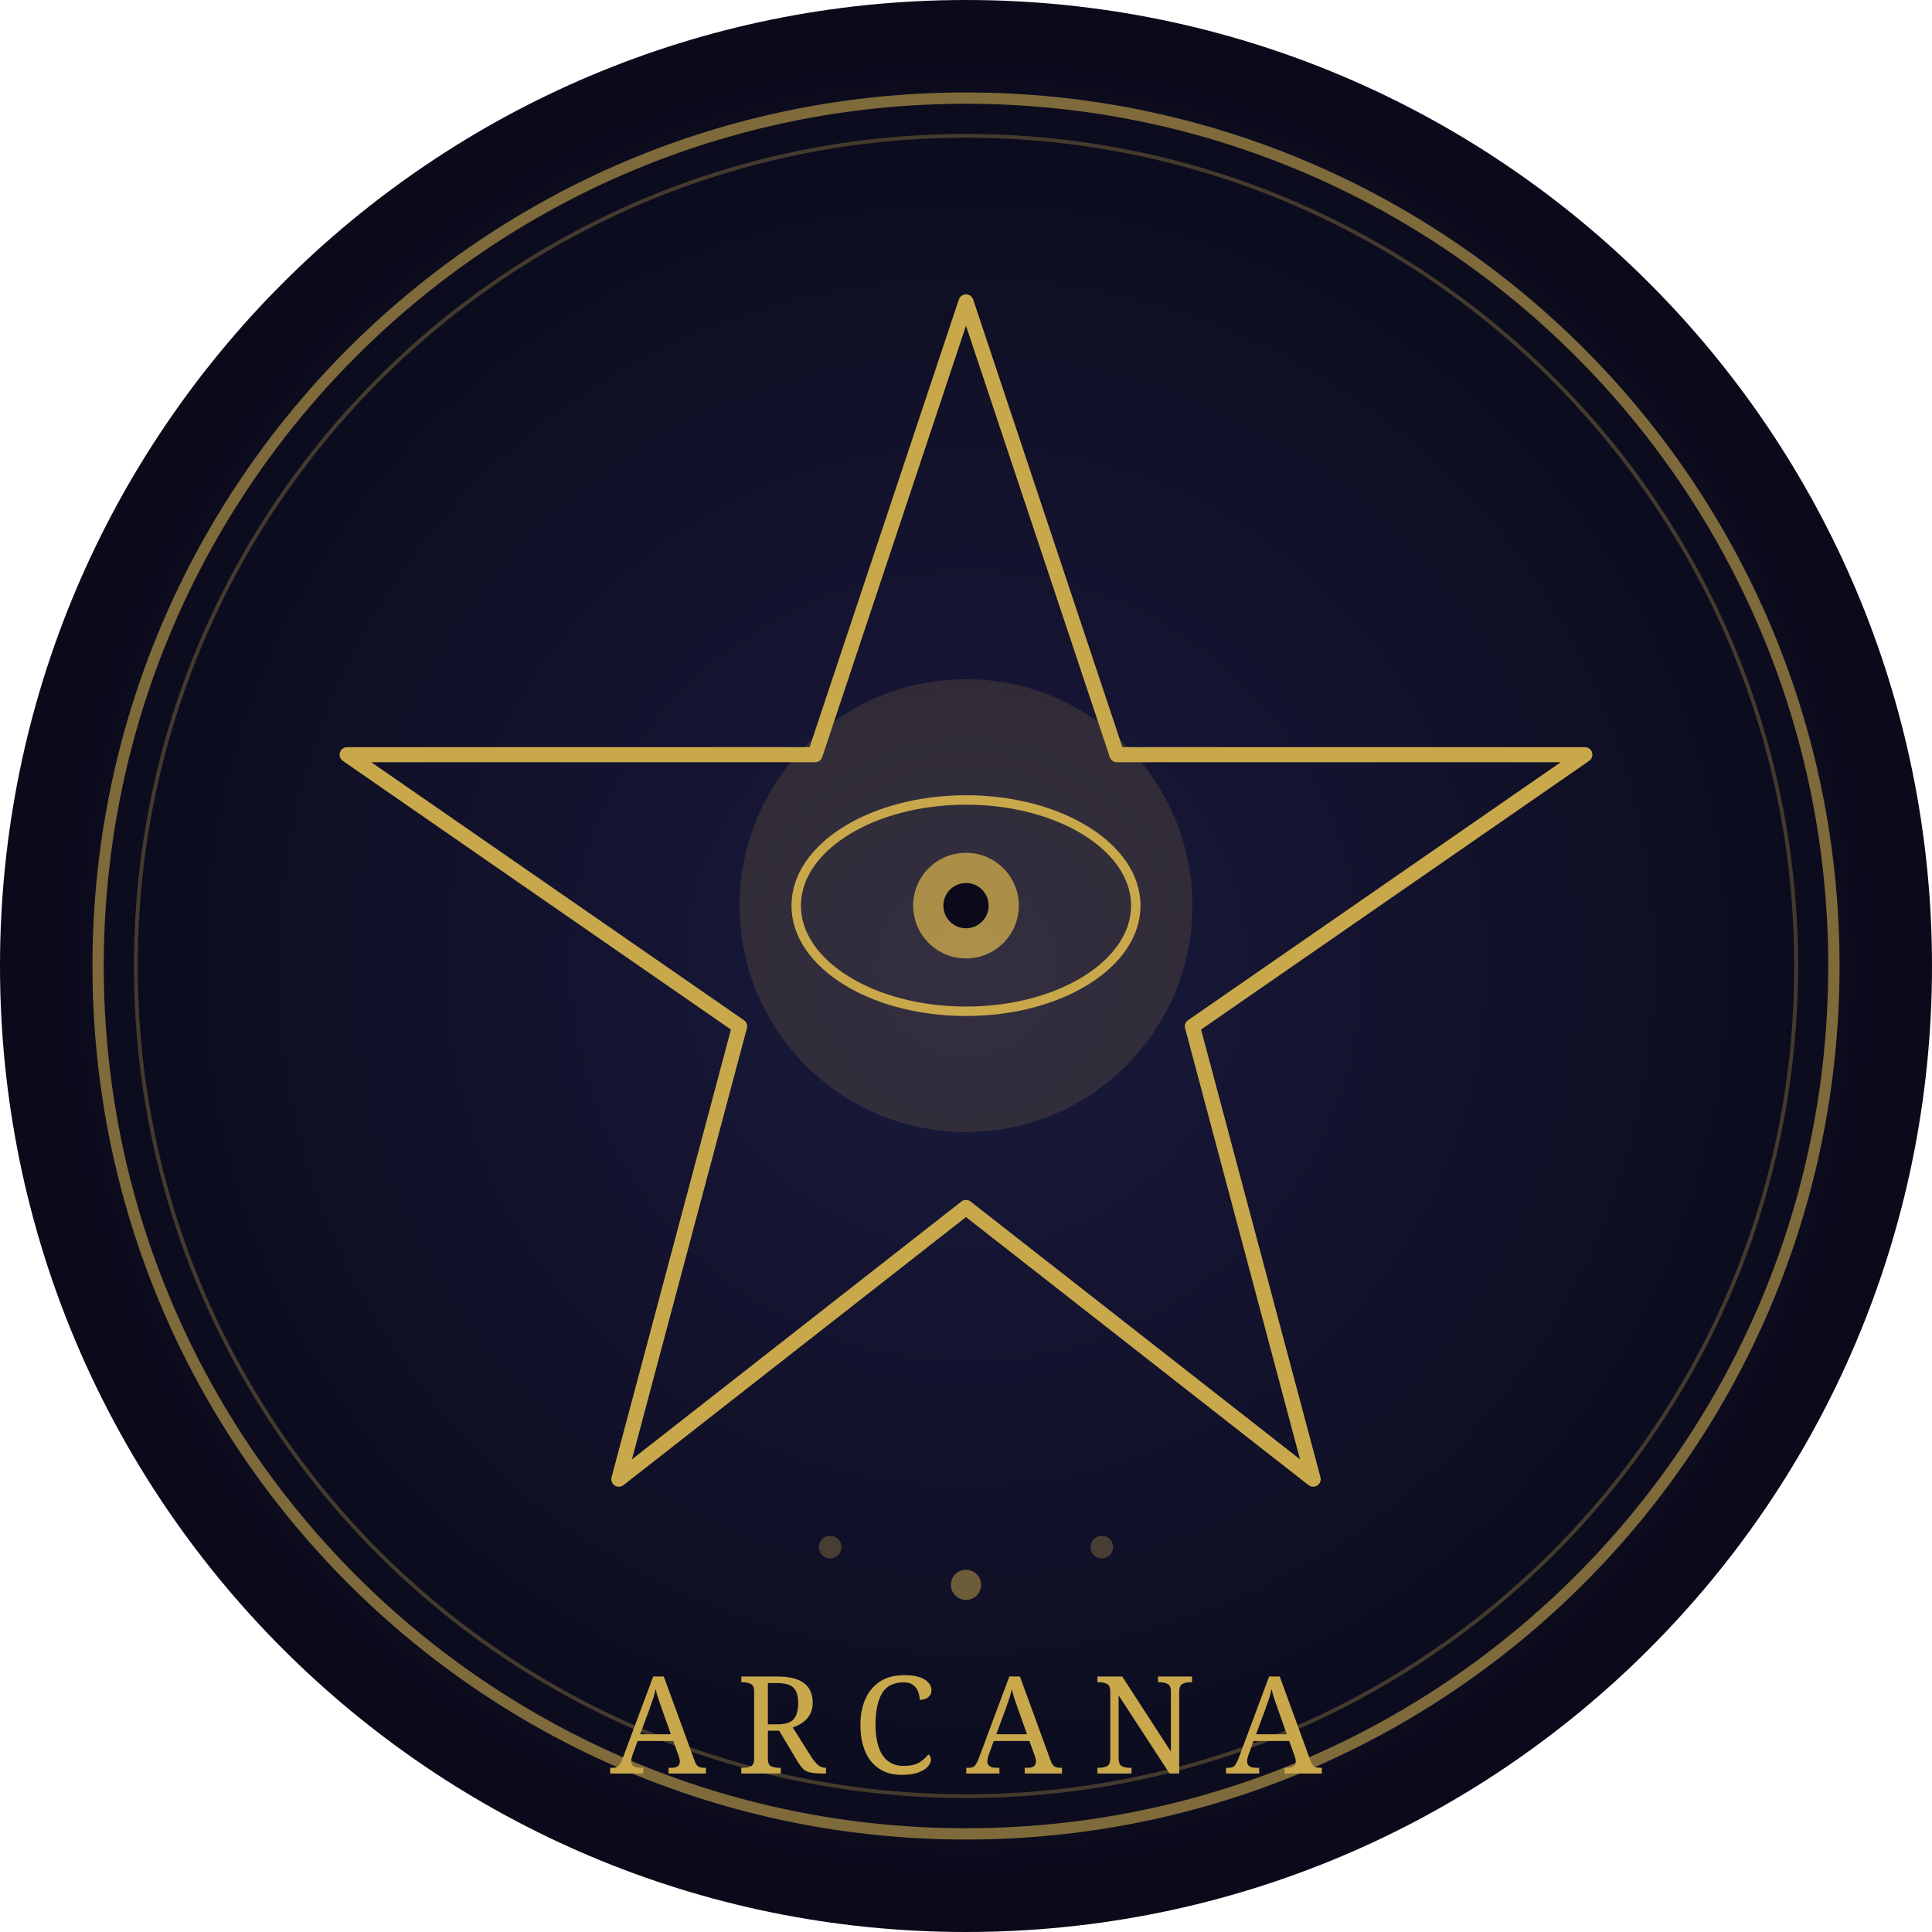
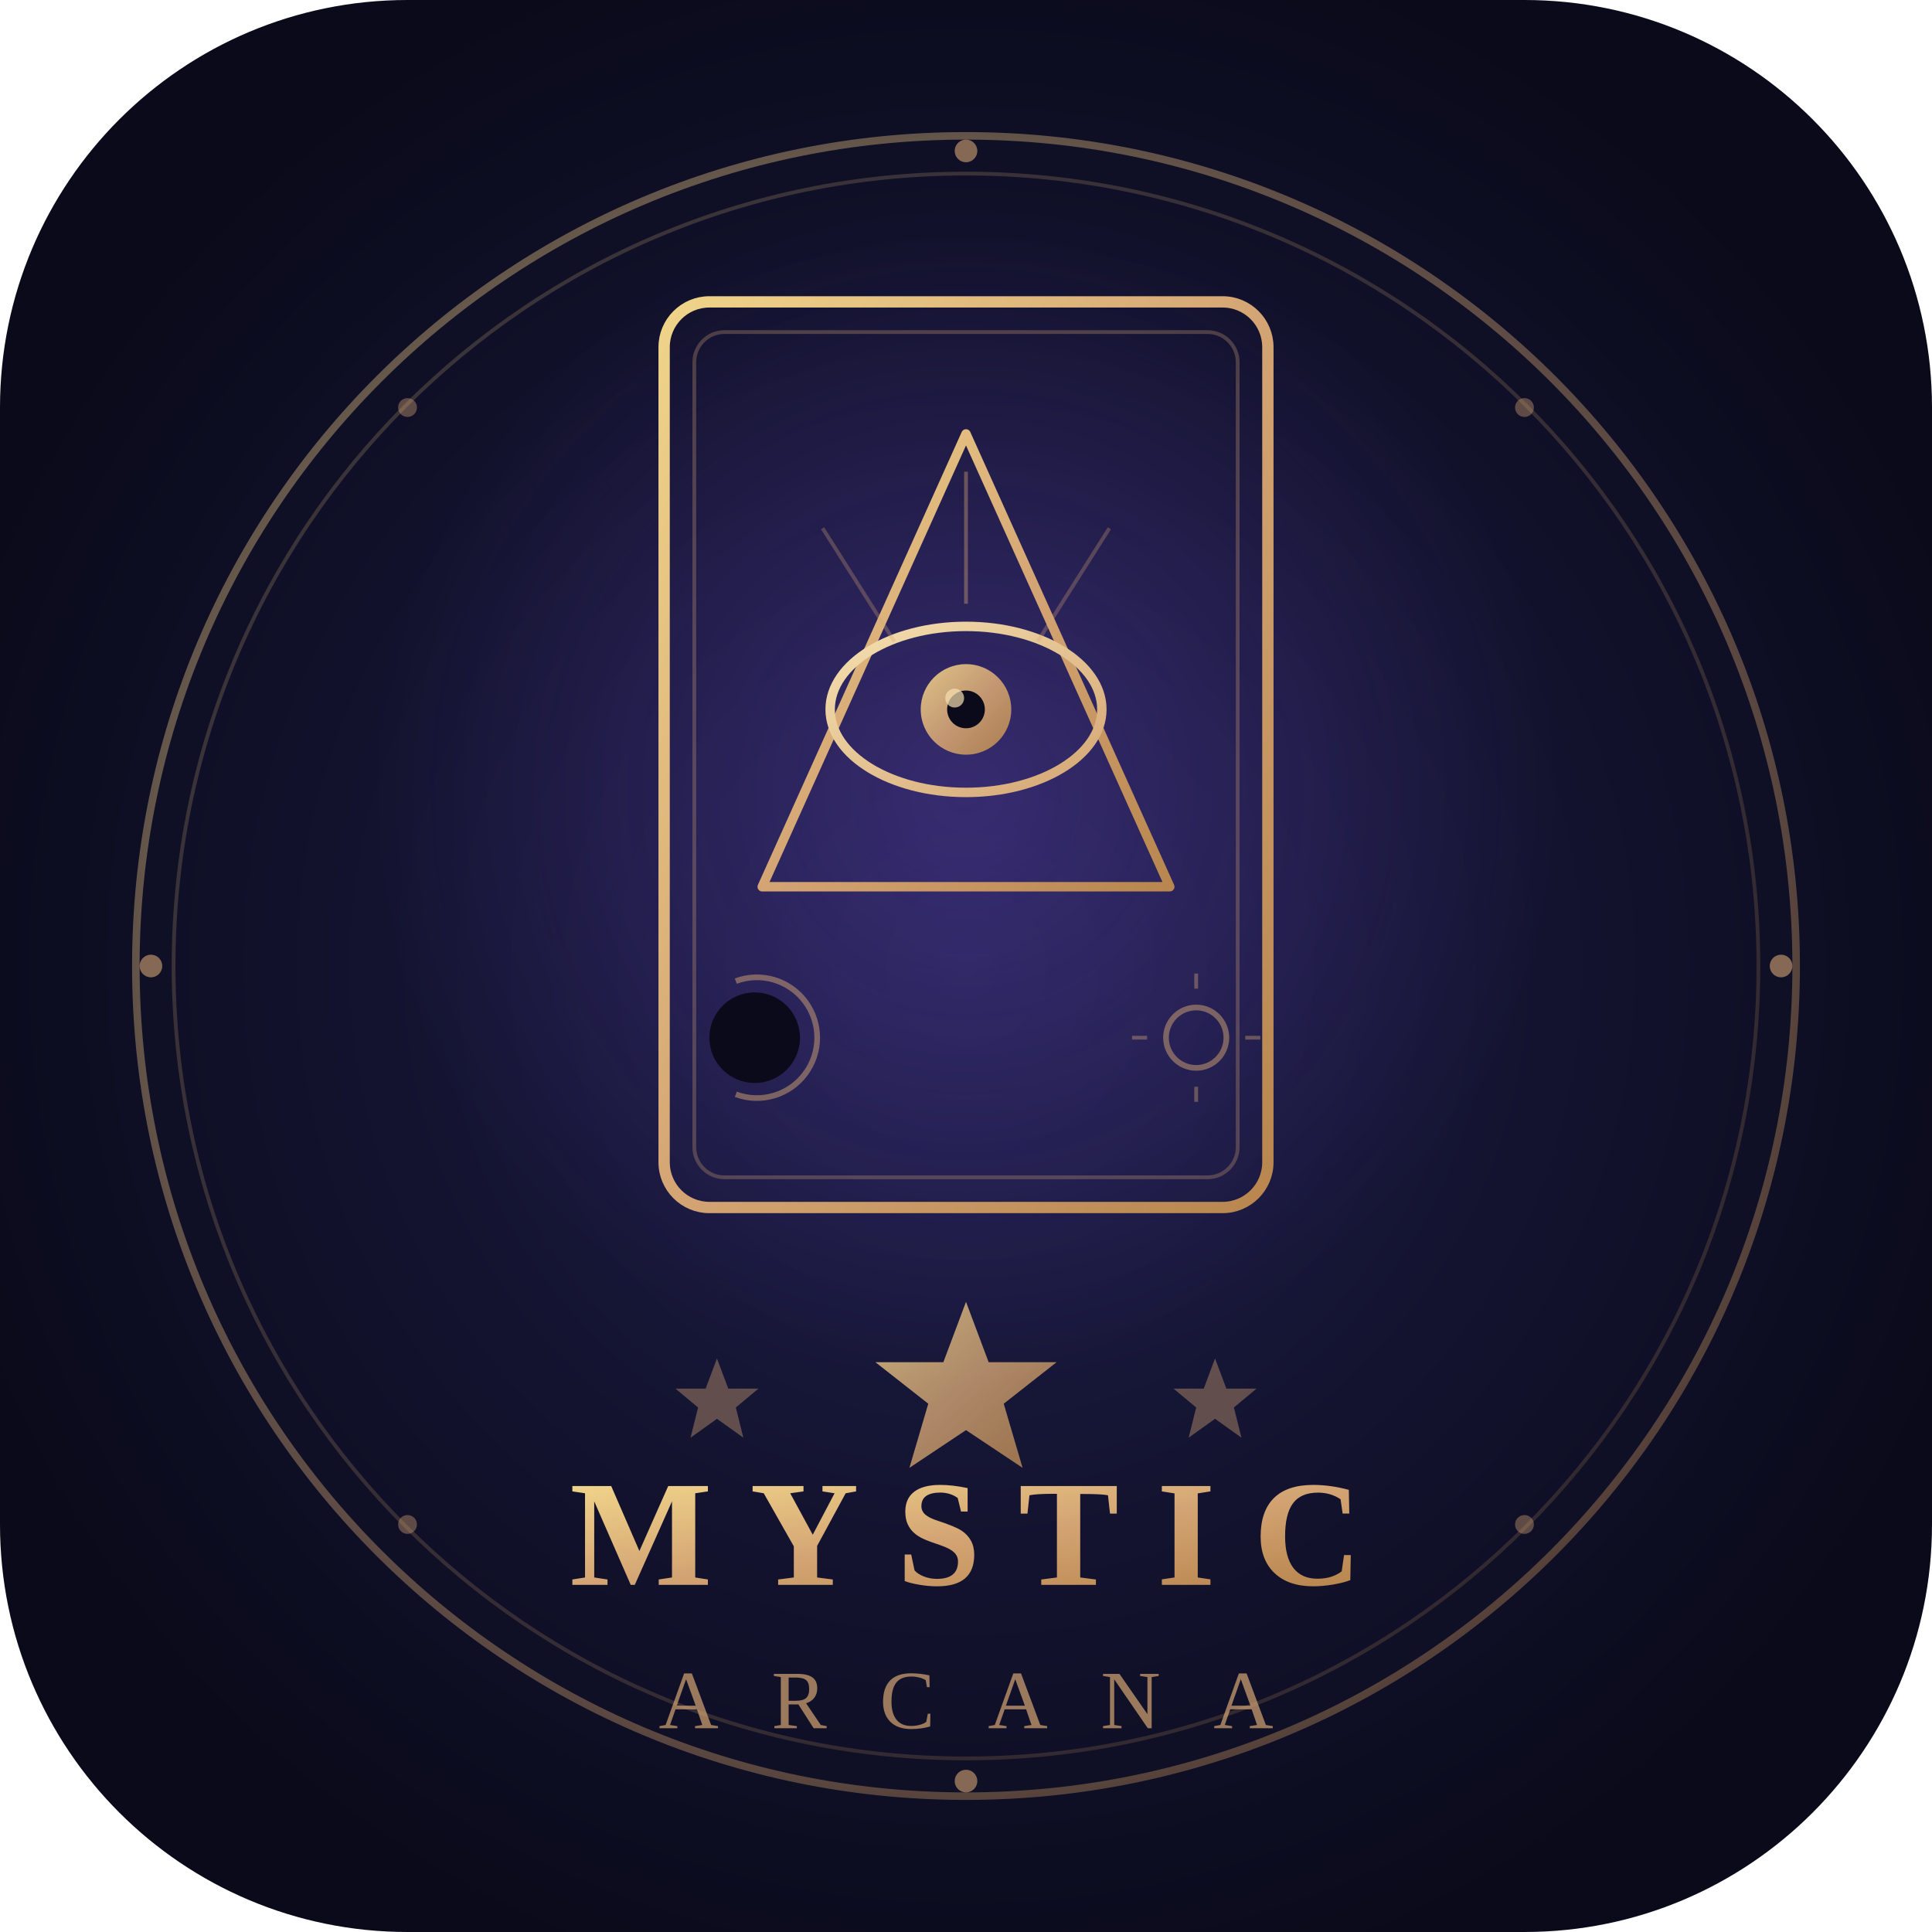
<svg xmlns="http://www.w3.org/2000/svg" viewBox="0 0 512 512">
  <defs>
-     <radialGradient id="bg" cx="50%" cy="50%" r="50%">
-       <stop offset="0%" stop-color="#1a1a3e" />
+     <radialGradient id="bg" cx="50%" cy="50%" r="55%">
+       <stop offset="0%" stop-color="#1e1e4a" />
      <stop offset="100%" stop-color="#0a0a1a" />
    </radialGradient>
+     <radialGradient id="glow" cx="50%" cy="45%" r="40%">
+       <stop offset="0%" stop-color="#8b5cf6" stop-opacity="0.25" />
+       <stop offset="100%" stop-color="#8b5cf6" stop-opacity="0" />
+     </radialGradient>
+     <linearGradient id="gold" x1="0%" y1="0%" x2="100%" y2="100%">
+       <stop offset="0%" stop-color="#f0d48a" />
+       <stop offset="50%" stop-color="#d4a574" />
+       <stop offset="100%" stop-color="#b8864e" />
+     </linearGradient>
+     <linearGradient id="goldLight" x1="0%" y1="0%" x2="100%" y2="100%">
+       <stop offset="0%" stop-color="#f5e0b0" />
+       <stop offset="100%" stop-color="#d4a574" />
+     </linearGradient>
  </defs>
-   <circle cx="256" cy="256" r="256" fill="url(#bg)" />
-   <circle cx="256" cy="256" r="230" fill="none" stroke="#c9a84c" stroke-width="3" opacity="0.6" />
-   <circle cx="256" cy="256" r="220" fill="none" stroke="#c9a84c" stroke-width="1" opacity="0.3" />
-   <polygon points="256,80 296,200 420,200 316,272 348,392 256,320 164,392 196,272 92,200 216,200" fill="none" stroke="#c9a84c" stroke-width="4" stroke-linejoin="round" />
-   <circle cx="256" cy="240" r="60" fill="#c9a84c" opacity="0.15" />
-   <ellipse cx="256" cy="240" rx="45" ry="28" fill="none" stroke="#c9a84c" stroke-width="2.5" />
-   <circle cx="256" cy="240" r="14" fill="#c9a84c" opacity="0.8" />
-   <circle cx="256" cy="240" r="6" fill="#0a0a1a" />
-   <circle cx="256" cy="420" r="4" fill="#c9a84c" opacity="0.5" />
-   <circle cx="220" cy="410" r="3" fill="#c9a84c" opacity="0.3" />
-   <circle cx="292" cy="410" r="3" fill="#c9a84c" opacity="0.3" />
-   <text x="256" y="470" text-anchor="middle" font-family="serif" font-size="36" fill="#c9a84c" letter-spacing="8">ARCANA</text>
+   <rect width="512" height="512" rx="108" fill="url(#bg)" />
+   <circle cx="256" cy="230" r="200" fill="url(#glow)" />
+   <circle cx="256" cy="256" r="220" fill="none" stroke="url(#gold)" stroke-width="2" opacity="0.4" />
+   <circle cx="256" cy="256" r="210" fill="none" stroke="url(#gold)" stroke-width="1" opacity="0.2" />
+   <circle cx="256" cy="40" r="3" fill="#d4a574" opacity="0.6" />
+   <circle cx="256" cy="472" r="3" fill="#d4a574" opacity="0.6" />
+   <circle cx="40" cy="256" r="3" fill="#d4a574" opacity="0.6" />
+   <circle cx="472" cy="256" r="3" fill="#d4a574" opacity="0.6" />
+   <circle cx="108" cy="108" r="2.5" fill="#d4a574" opacity="0.4" />
+   <circle cx="404" cy="108" r="2.5" fill="#d4a574" opacity="0.4" />
+   <circle cx="108" cy="404" r="2.5" fill="#d4a574" opacity="0.4" />
+   <circle cx="404" cy="404" r="2.5" fill="#d4a574" opacity="0.4" />
+   <rect x="176" y="80" width="160" height="240" rx="12" fill="none" stroke="url(#gold)" stroke-width="3" />
+   <rect x="184" y="88" width="144" height="224" rx="8" fill="none" stroke="#d4a574" stroke-width="1" opacity="0.3" />
+   <polygon points="256,115 310,235 202,235" fill="none" stroke="url(#gold)" stroke-width="2.5" stroke-linejoin="round" />
+   <ellipse cx="256" cy="188" rx="36" ry="22" fill="none" stroke="url(#goldLight)" stroke-width="2.5" />
+   <circle cx="256" cy="188" r="12" fill="url(#gold)" opacity="0.9" />
+   <circle cx="256" cy="188" r="5" fill="#0a0a1a" />
+   <circle cx="253" cy="185" r="2.5" fill="#f5e0b0" opacity="0.7" />
+   <line x1="256" y1="160" x2="256" y2="125" stroke="#d4a574" stroke-width="1" opacity="0.4" />
+   <line x1="237" y1="170" x2="218" y2="140" stroke="#d4a574" stroke-width="1" opacity="0.3" />
+   <line x1="275" y1="170" x2="294" y2="140" stroke="#d4a574" stroke-width="1" opacity="0.3" />
+   <path d="M195,260 A16,16 0 1,1 195,290" fill="none" stroke="#d4a574" stroke-width="1.5" opacity="0.5" />
+   <circle cx="200" cy="275" r="12" fill="#0a0a1a" stroke="none" />
+   <circle cx="317" cy="275" r="8" fill="none" stroke="#d4a574" stroke-width="1.5" opacity="0.5" />
+   <line x1="317" y1="262" x2="317" y2="258" stroke="#d4a574" stroke-width="1" opacity="0.4" />
+   <line x1="317" y1="288" x2="317" y2="292" stroke="#d4a574" stroke-width="1" opacity="0.4" />
+   <line x1="304" y1="275" x2="300" y2="275" stroke="#d4a574" stroke-width="1" opacity="0.4" />
+   <line x1="330" y1="275" x2="334" y2="275" stroke="#d4a574" stroke-width="1" opacity="0.4" />
+   <polygon points="256,345 262,361 280,361 266,372 271,389 256,379 241,389 246,372 232,361 250,361" fill="url(#gold)" opacity="0.8" />
+   <polygon points="190,360 193,368 201,368 195,373 197,381 190,376 183,381 185,373 179,368 187,368" fill="#d4a574" opacity="0.4" />
+   <polygon points="322,360 325,368 333,368 327,373 329,381 322,376 315,381 317,373 311,368 319,368" fill="#d4a574" opacity="0.4" />
+   <text x="256" y="420" text-anchor="middle" font-family="Georgia, 'Times New Roman', serif" font-size="40" font-weight="bold" fill="url(#gold)" letter-spacing="10">MYSTIC</text>
+   <text x="256" y="458" text-anchor="middle" font-family="Georgia, 'Times New Roman', serif" font-size="22" fill="#d4a574" letter-spacing="14" opacity="0.7">ARCANA</text>
</svg>
